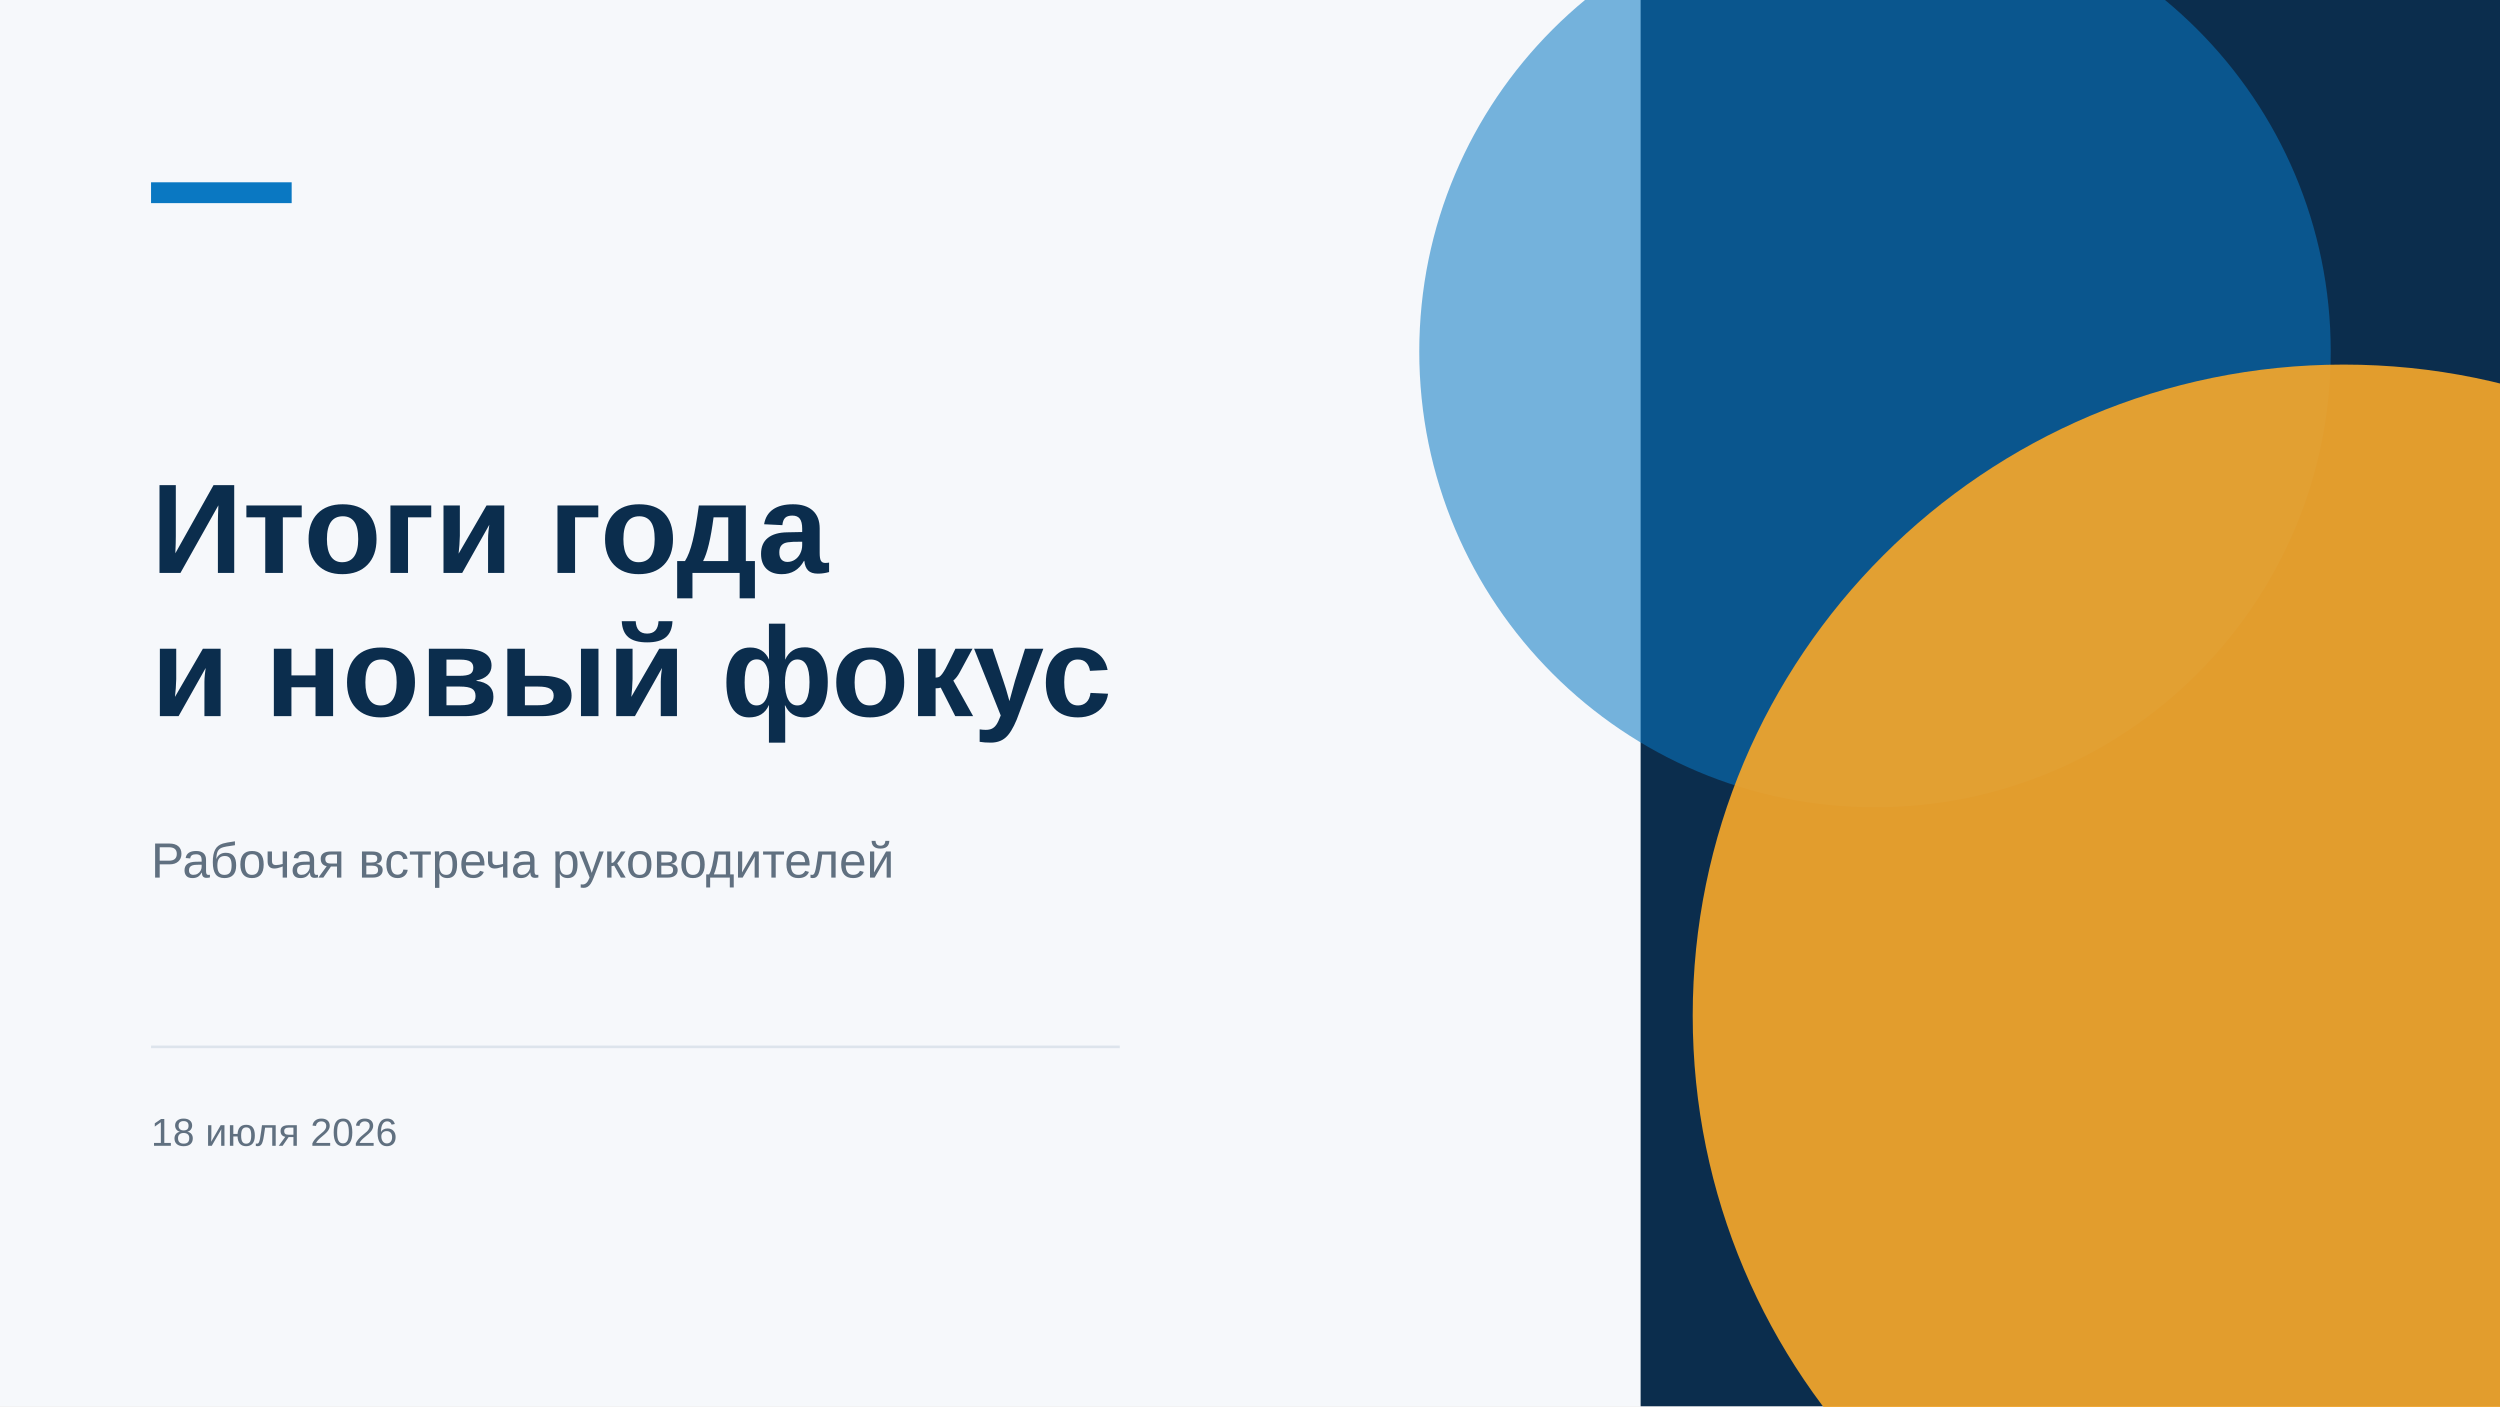
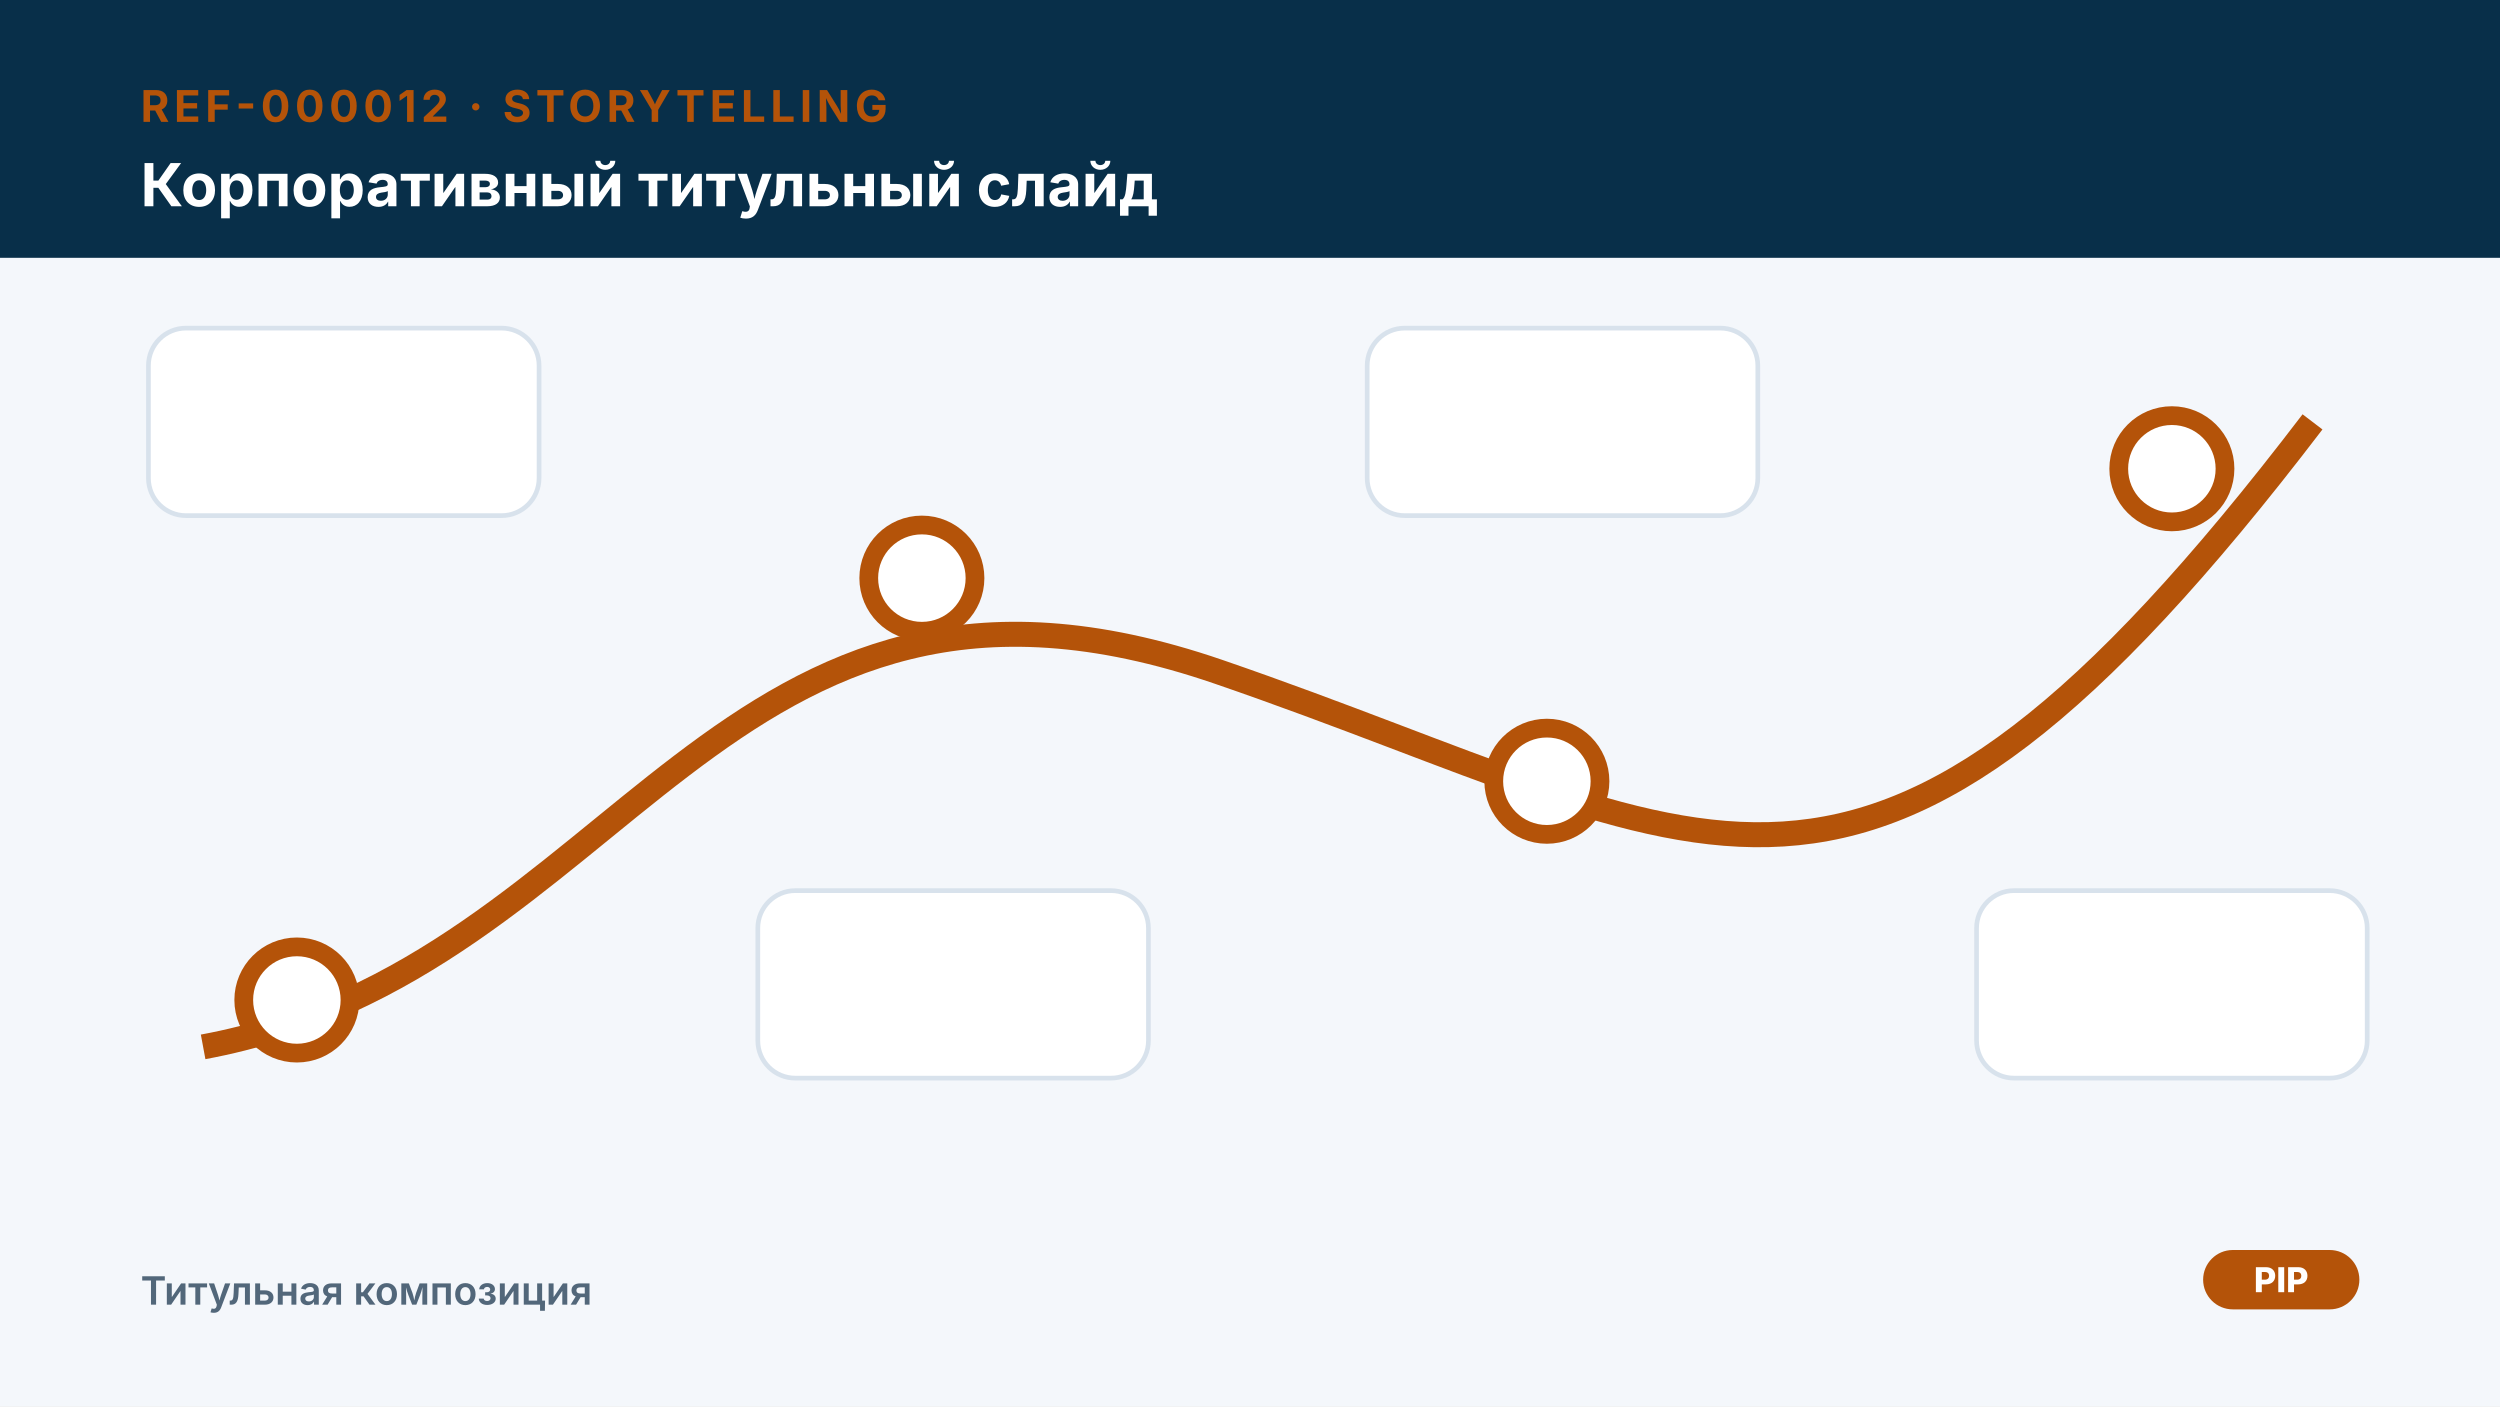
- <svg xmlns="http://www.w3.org/2000/svg" viewBox="0 0 960 540" role="img" aria-labelledby="title">
-   <rect width="960" height="540" fill="#F6F8FB" />
-   <rect x="630" width="330" height="540" fill="#0B2D4D" />
-   <circle cx="720" cy="135" r="175" fill="#0A78C2" opacity=".55" />
-   <circle cx="900" cy="390" r="250" fill="#F4A62A" opacity=".92" />
-   <rect x="58" y="70" width="54" height="8" fill="#0A78C2" />
-   <text x="58" y="220" fill="#0B2D4D" font-family="Arial" font-size="49" font-weight="700">Итоги года</text>
-   <text x="58" y="275" fill="#0B2D4D" font-family="Arial" font-size="49" font-weight="700">и новый фокус</text>
-   <text x="58" y="337" fill="#607080" font-family="Arial" font-size="19">Рабочая встреча руководителей</text>
-   <line x1="58" y1="402" x2="430" y2="402" stroke="#DDE4EC" />
-   <text x="58" y="440" fill="#607080" font-family="Arial" font-size="15">18 июля 2026</text>
+ <svg xmlns="http://www.w3.org/2000/svg" viewBox="0 0 1600 900" role="img" aria-labelledby="title description">
+   <rect width="1600" height="900" fill="#F4F7FB" />
+   <rect width="1600" height="165" fill="#082F49" />
+   <text x="90" y="78" font-family="Inter, Arial, sans-serif" font-size="28" font-weight="700" letter-spacing="3" fill="#B45309">REF-000012 · STORYTELLING</text>
+   <text x="90" y="132" font-family="Inter, Arial, sans-serif" font-size="38" font-weight="700" fill="#FFFFFF">Корпоративный титульный слайд</text>
+   <path d="M130 670 C400 620, 460 320, 780 430 S1190 650, 1480 270" fill="none" stroke="#B45309" stroke-width="16" />
+   <circle cx="190" cy="640" r="34" fill="#FFFFFF" stroke="#B45309" stroke-width="12" />
+   <rect x="95" y="210" width="250" height="120" rx="24" fill="#FFFFFF" stroke="#D8E2EC" stroke-width="3" />
+   <circle cx="590" cy="370" r="34" fill="#FFFFFF" stroke="#B45309" stroke-width="12" />
+   <rect x="485" y="570" width="250" height="120" rx="24" fill="#FFFFFF" stroke="#D8E2EC" stroke-width="3" />
+   <circle cx="990" cy="500" r="34" fill="#FFFFFF" stroke="#B45309" stroke-width="12" />
+   <rect x="875" y="210" width="250" height="120" rx="24" fill="#FFFFFF" stroke="#D8E2EC" stroke-width="3" />
+   <circle cx="1390" cy="300" r="34" fill="#FFFFFF" stroke="#B45309" stroke-width="12" />
+   <rect x="1265" y="570" width="250" height="120" rx="24" fill="#FFFFFF" stroke="#D8E2EC" stroke-width="3" />
+   <text x="90" y="835" font-family="Inter, Arial, sans-serif" font-size="25" font-weight="600" fill="#52677A">Титульная композиция</text>
+   <rect x="1410" y="800" width="100" height="38" rx="19" fill="#B45309" />
+   <text x="1460" y="827" text-anchor="middle" font-family="Inter, Arial, sans-serif" font-size="22" font-weight="800" fill="#FFFFFF">PIP</text>
</svg>
